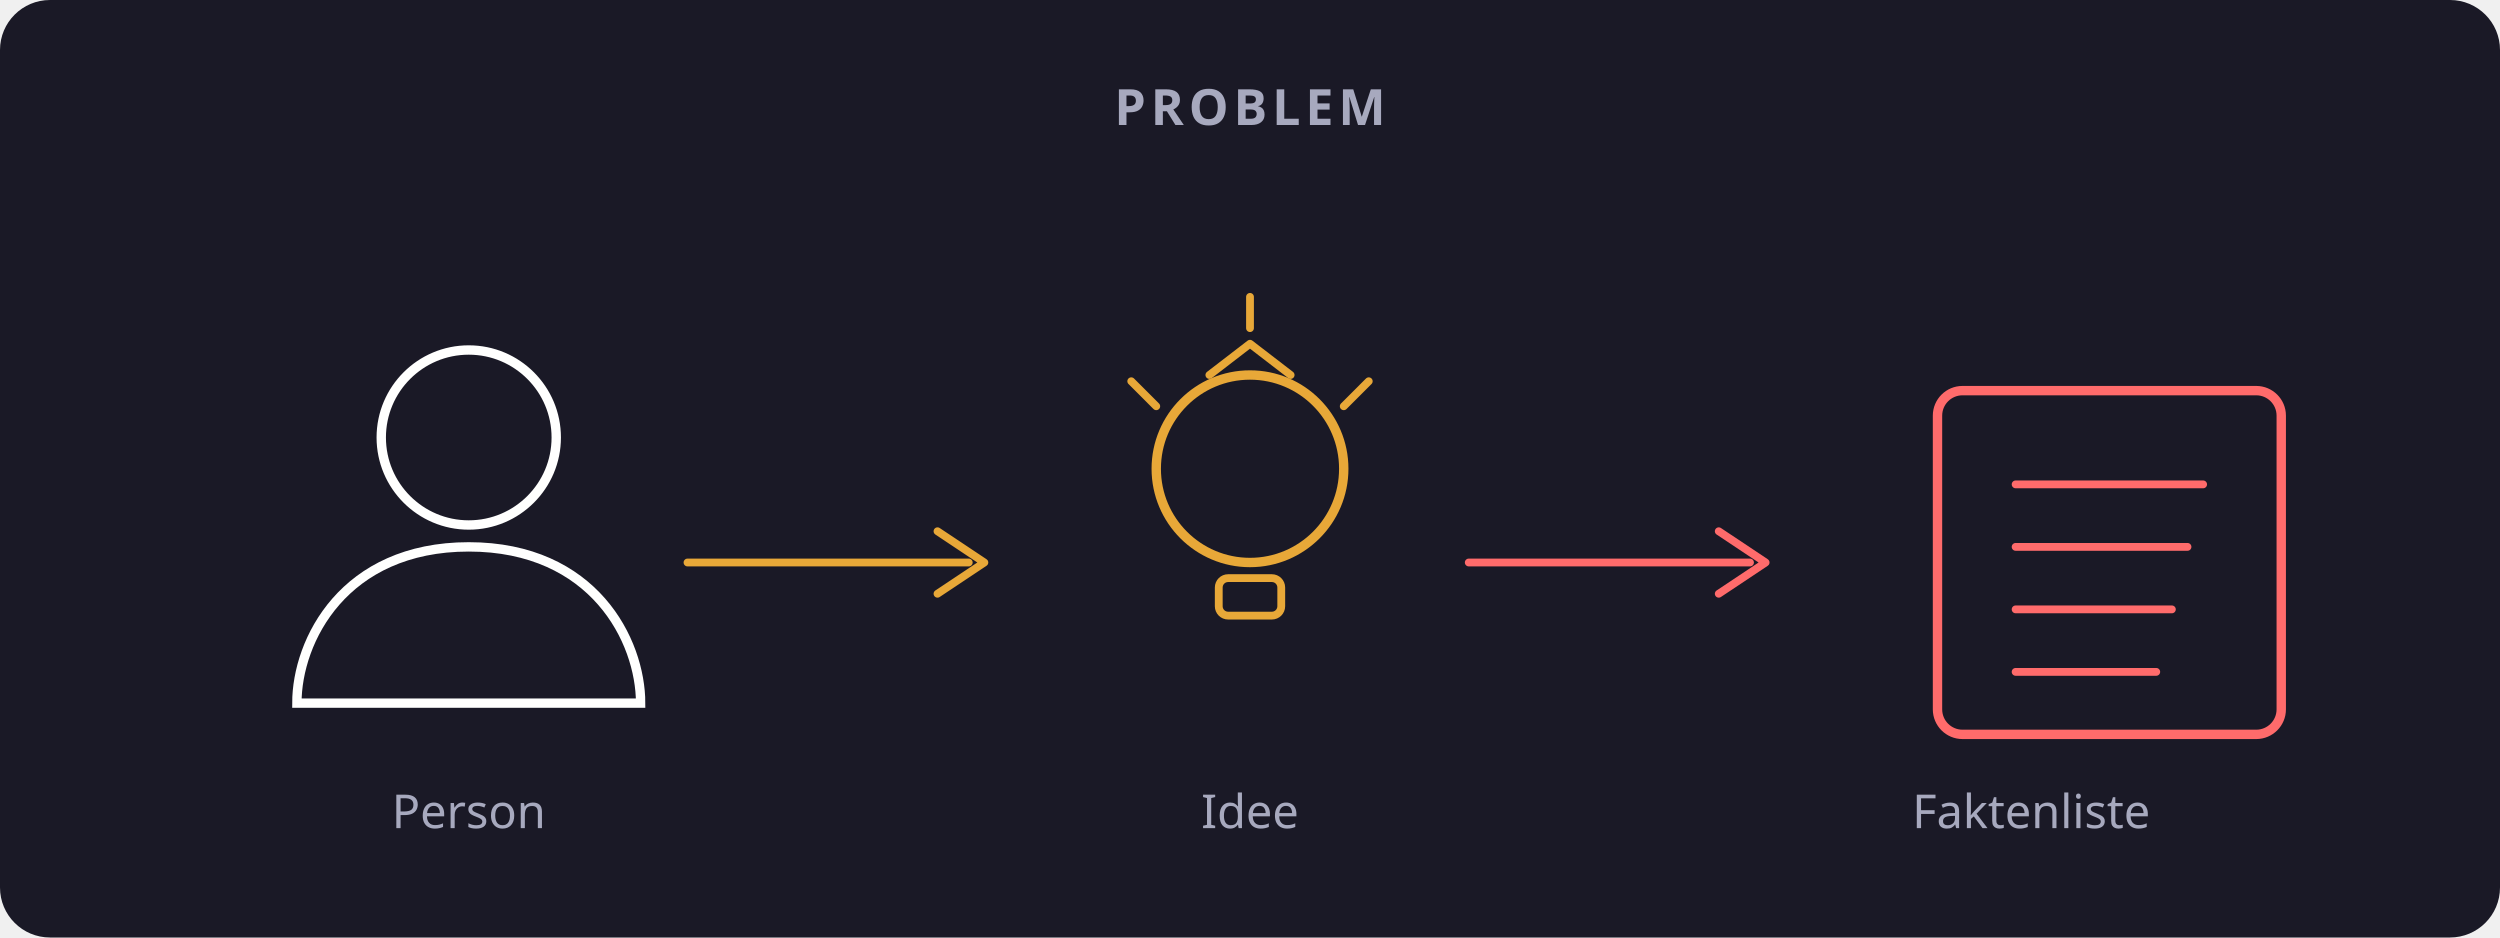
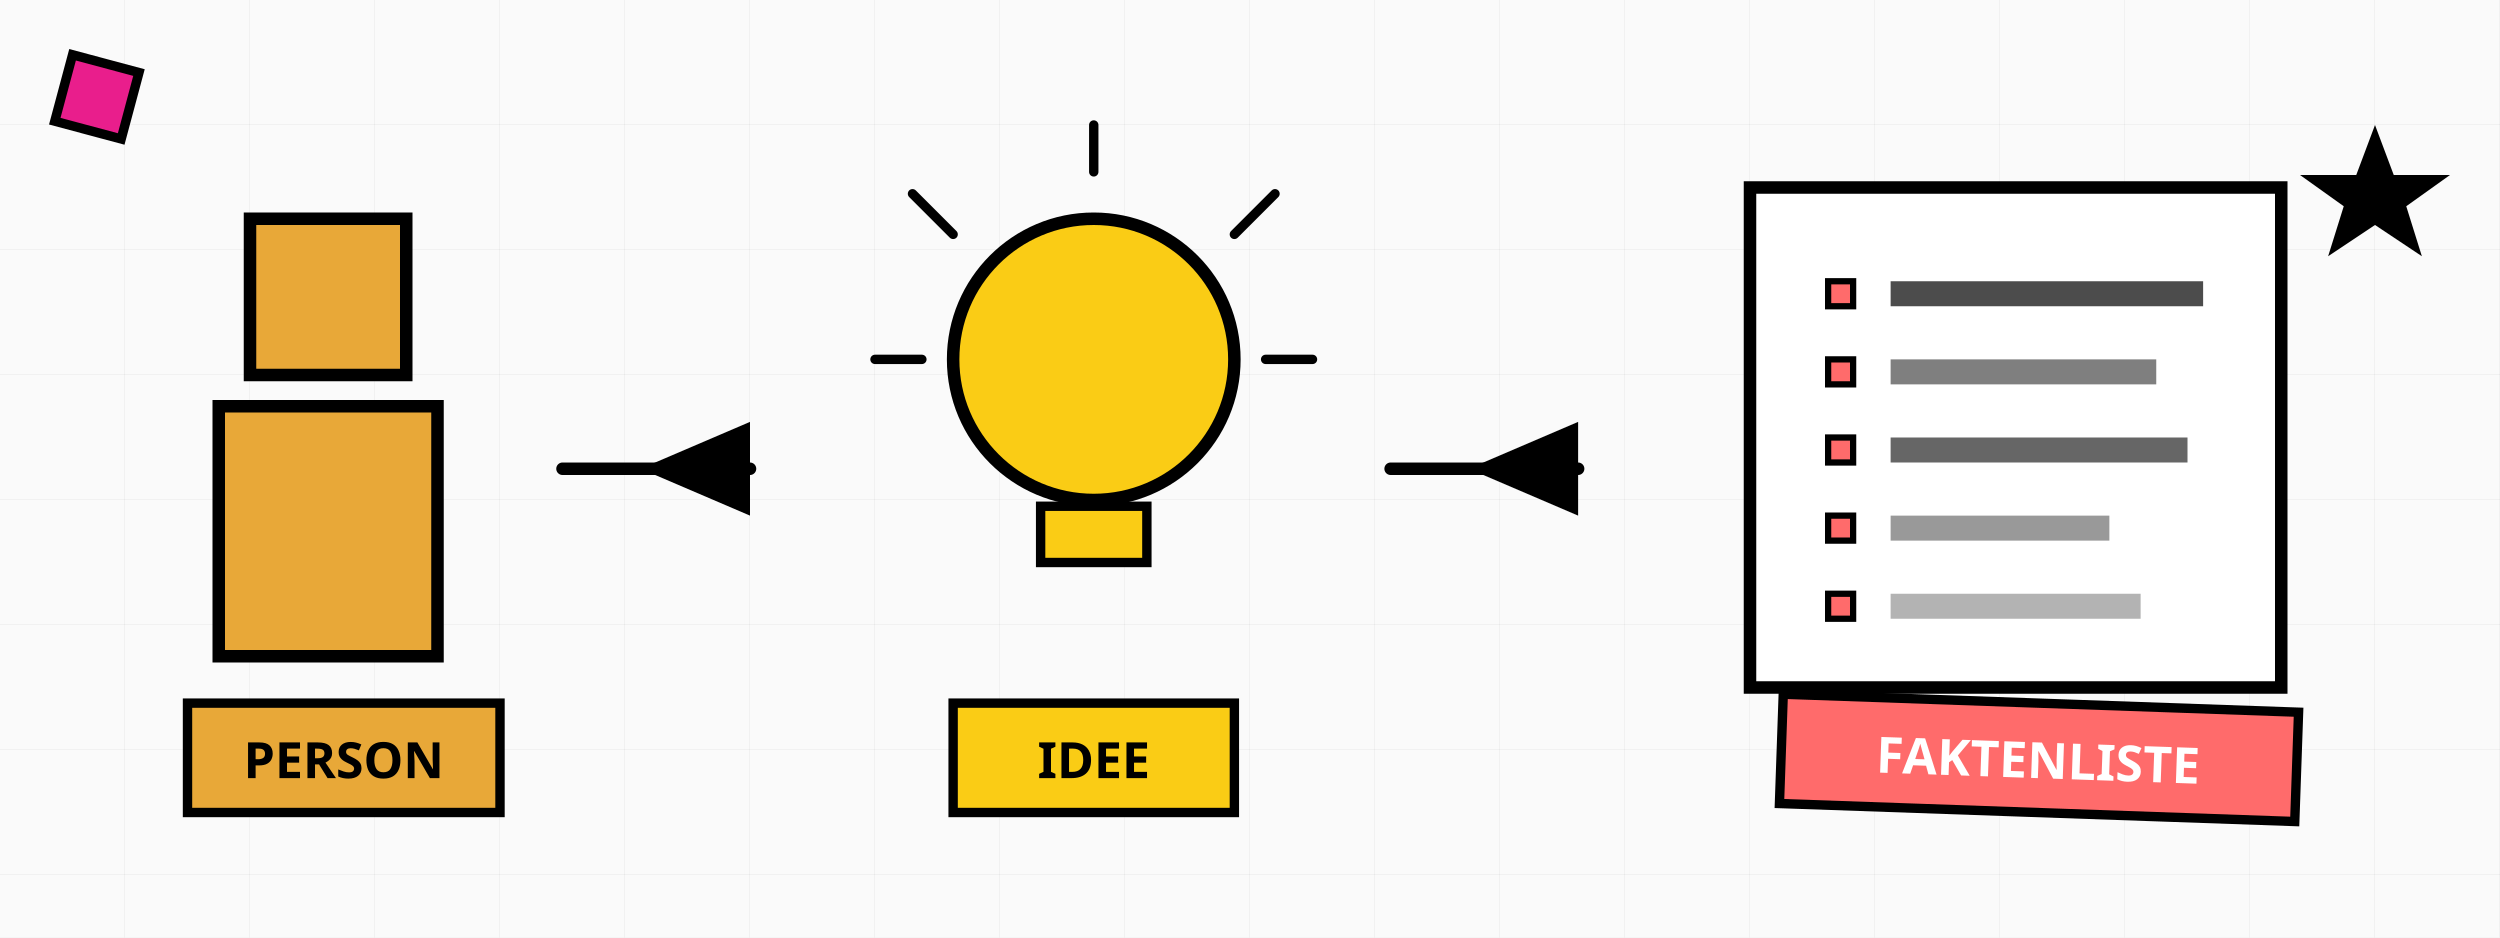
- <svg xmlns="http://www.w3.org/2000/svg" viewBox="0 0 800 300" fill="none">
-   <rect width="800" height="300" rx="16" fill="#1A1926" />
-   <text x="400" y="40" text-anchor="middle" font-family="system-ui,sans-serif" font-size="16" font-weight="600" fill="#A7A9BE" letter-spacing="0.1em">PROBLEM</text>
-   <circle cx="150" cy="140" r="28" fill="none" stroke="#FFFFFE" stroke-width="3" />
-   <path d="M150 175 C110 175 95 205 95 225 L205 225 C205 205 190 175 150 175Z" fill="none" stroke="#FFFFFE" stroke-width="3" stroke-linecap="round" />
-   <text x="150" y="265" text-anchor="middle" font-family="system-ui,sans-serif" font-size="15" font-weight="500" fill="#A7A9BE">Person</text>
-   <path d="M220 180 L310 180" stroke="#E8A838" stroke-width="2.5" stroke-linecap="round" />
-   <path d="M300 170 L315 180 L300 190" fill="none" stroke="#E8A838" stroke-width="2.5" stroke-linecap="round" stroke-linejoin="round" />
-   <circle cx="400" cy="150" r="30" fill="none" stroke="#E8A838" stroke-width="3" />
-   <path d="M387 120 L400 110 L413 120" fill="none" stroke="#E8A838" stroke-width="2.5" stroke-linecap="round" stroke-linejoin="round" />
-   <line x1="400" y1="105" x2="400" y2="95" stroke="#E8A838" stroke-width="2.5" stroke-linecap="round" />
-   <line x1="370" y1="130" x2="362" y2="122" stroke="#E8A838" stroke-width="2.5" stroke-linecap="round" />
-   <line x1="430" y1="130" x2="438" y2="122" stroke="#E8A838" stroke-width="2.5" stroke-linecap="round" />
-   <rect x="390" y="185" width="20" height="12" rx="3" fill="none" stroke="#E8A838" stroke-width="2.5" />
-   <text x="400" y="265" text-anchor="middle" font-family="system-ui,sans-serif" font-size="15" font-weight="500" fill="#A7A9BE">Idee</text>
-   <path d="M470 180 L560 180" stroke="#FF6B6B" stroke-width="2.5" stroke-linecap="round" />
-   <path d="M550 170 L565 180 L550 190" fill="none" stroke="#FF6B6B" stroke-width="2.5" stroke-linecap="round" stroke-linejoin="round" />
-   <rect x="620" y="125" width="110" height="110" rx="8" fill="none" stroke="#FF6B6B" stroke-width="3" />
-   <line x1="645" y1="155" x2="705" y2="155" stroke="#FF6B6B" stroke-width="2.5" stroke-linecap="round" />
-   <line x1="645" y1="175" x2="700" y2="175" stroke="#FF6B6B" stroke-width="2.5" stroke-linecap="round" />
-   <line x1="645" y1="195" x2="695" y2="195" stroke="#FF6B6B" stroke-width="2.5" stroke-linecap="round" />
-   <line x1="645" y1="215" x2="690" y2="215" stroke="#FF6B6B" stroke-width="2.5" stroke-linecap="round" />
-   <text x="650" y="265" text-anchor="middle" font-family="system-ui,sans-serif" font-size="15" font-weight="500" fill="#A7A9BE">Faktenliste</text>
+ <svg xmlns="http://www.w3.org/2000/svg" viewBox="0 0 800 300">
+   <rect width="800" height="300" fill="#FAFAFA" />
+   <defs>
+     <pattern id="grid-prob" x="0" y="0" width="40" height="40" patternUnits="userSpaceOnUse">
+       <line x1="40" y1="0" x2="40" y2="40" stroke="#000" stroke-width="0.5" opacity="0.05" />
+       <line x1="0" y1="40" x2="40" y2="40" stroke="#000" stroke-width="0.5" opacity="0.05" />
+     </pattern>
+   </defs>
+   <rect width="800" height="300" fill="url(#grid-prob)" />
+   <rect x="80" y="70" width="50" height="50" fill="#E8A838" stroke="#000" stroke-width="4" />
+   <rect x="70" y="130" width="70" height="80" fill="#E8A838" stroke="#000" stroke-width="4" />
+   <rect x="60" y="225" width="100" height="35" fill="#E8A838" stroke="#000" stroke-width="3" />
+   <text x="110" y="249" font-family="system-ui, sans-serif" font-size="16" font-weight="900" fill="#000" text-anchor="middle">PERSON</text>
+   <polygon points="205,150 240,135 240,165" fill="#000" />
+   <line x1="180" y1="150" x2="240" y2="150" stroke="#000" stroke-width="4" stroke-linecap="round" />
+   <circle cx="350" cy="115" r="45" fill="#FACC15" stroke="#000" stroke-width="4" />
+   <rect x="333" y="162" width="34" height="18" fill="#FACC15" stroke="#000" stroke-width="3" />
+   <line x1="350" y1="55" x2="350" y2="40" stroke="#000" stroke-width="3" stroke-linecap="round" />
+   <line x1="395" y1="75" x2="408" y2="62" stroke="#000" stroke-width="3" stroke-linecap="round" />
+   <line x1="305" y1="75" x2="292" y2="62" stroke="#000" stroke-width="3" stroke-linecap="round" />
+   <line x1="405" y1="115" x2="420" y2="115" stroke="#000" stroke-width="3" stroke-linecap="round" />
+   <line x1="295" y1="115" x2="280" y2="115" stroke="#000" stroke-width="3" stroke-linecap="round" />
+   <rect x="305" y="225" width="90" height="35" fill="#FACC15" stroke="#000" stroke-width="3" />
+   <text x="350" y="249" font-family="system-ui, sans-serif" font-size="16" font-weight="900" fill="#000" text-anchor="middle">IDEE</text>
+   <polygon points="470,150 505,135 505,165" fill="#000" />
+   <line x1="445" y1="150" x2="505" y2="150" stroke="#000" stroke-width="4" stroke-linecap="round" />
+   <rect x="560" y="60" width="170" height="160" fill="#FFF" stroke="#000" stroke-width="4" />
+   <rect x="585" y="90" width="8" height="8" fill="#FF6B6B" stroke="#000" stroke-width="2" />
+   <rect x="605" y="90" width="100" height="8" fill="#000" opacity="0.7" />
+   <rect x="585" y="115" width="8" height="8" fill="#FF6B6B" stroke="#000" stroke-width="2" />
+   <rect x="605" y="115" width="85" height="8" fill="#000" opacity="0.5" />
+   <rect x="585" y="140" width="8" height="8" fill="#FF6B6B" stroke="#000" stroke-width="2" />
+   <rect x="605" y="140" width="95" height="8" fill="#000" opacity="0.6" />
+   <rect x="585" y="165" width="8" height="8" fill="#FF6B6B" stroke="#000" stroke-width="2" />
+   <rect x="605" y="165" width="70" height="8" fill="#000" opacity="0.4" />
+   <rect x="585" y="190" width="8" height="8" fill="#FF6B6B" stroke="#000" stroke-width="2" />
+   <rect x="605" y="190" width="80" height="8" fill="#000" opacity="0.3" />
+   <rect x="570" y="225" width="165" height="35" fill="#FF6B6B" stroke="#000" stroke-width="3" transform="rotate(2 652 242)" />
+   <text x="652" y="249" font-family="system-ui, sans-serif" font-size="16" font-weight="900" fill="#FFF" text-anchor="middle" transform="rotate(2 652 249)">FAKTENLISTE</text>
+   <rect x="20" y="20" width="22" height="22" fill="#E91E8C" stroke="#000" stroke-width="3" transform="rotate(15 31 31)" />
+   <polygon points="760,40 766,56 784,56 770,66 775,82 760,72 745,82 750,66 736,56 754,56" fill="#000" />
</svg>
